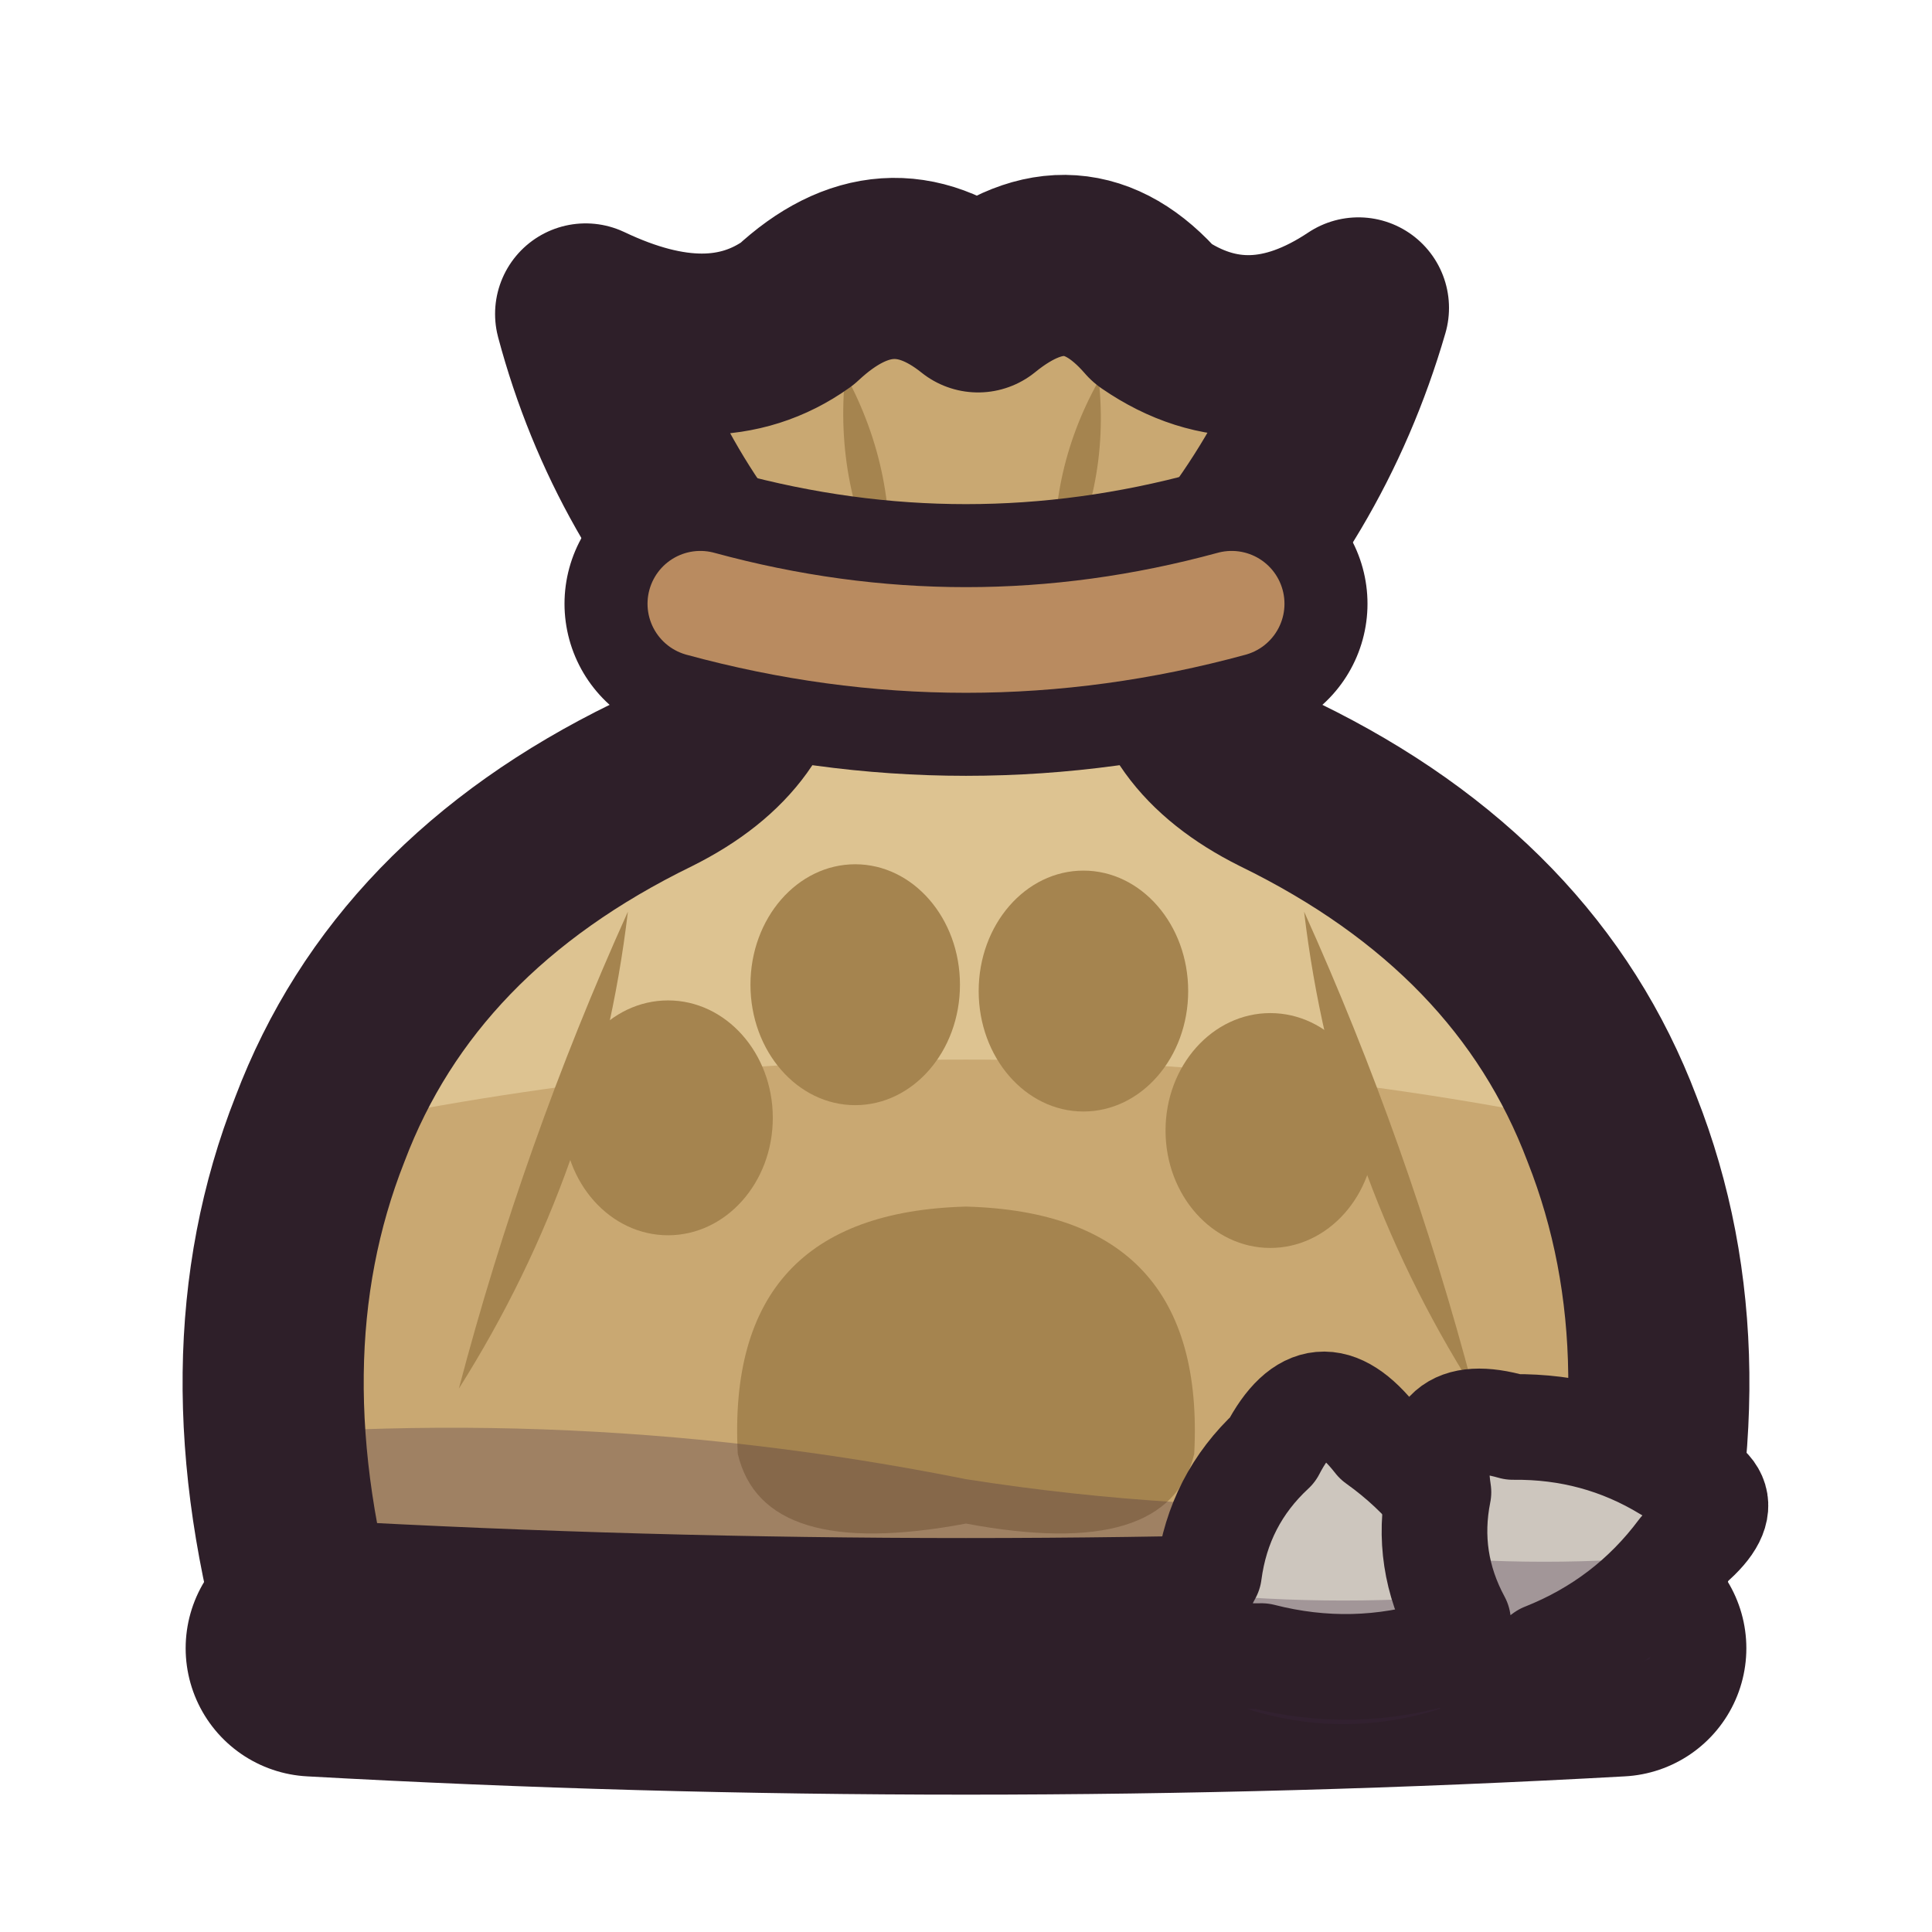
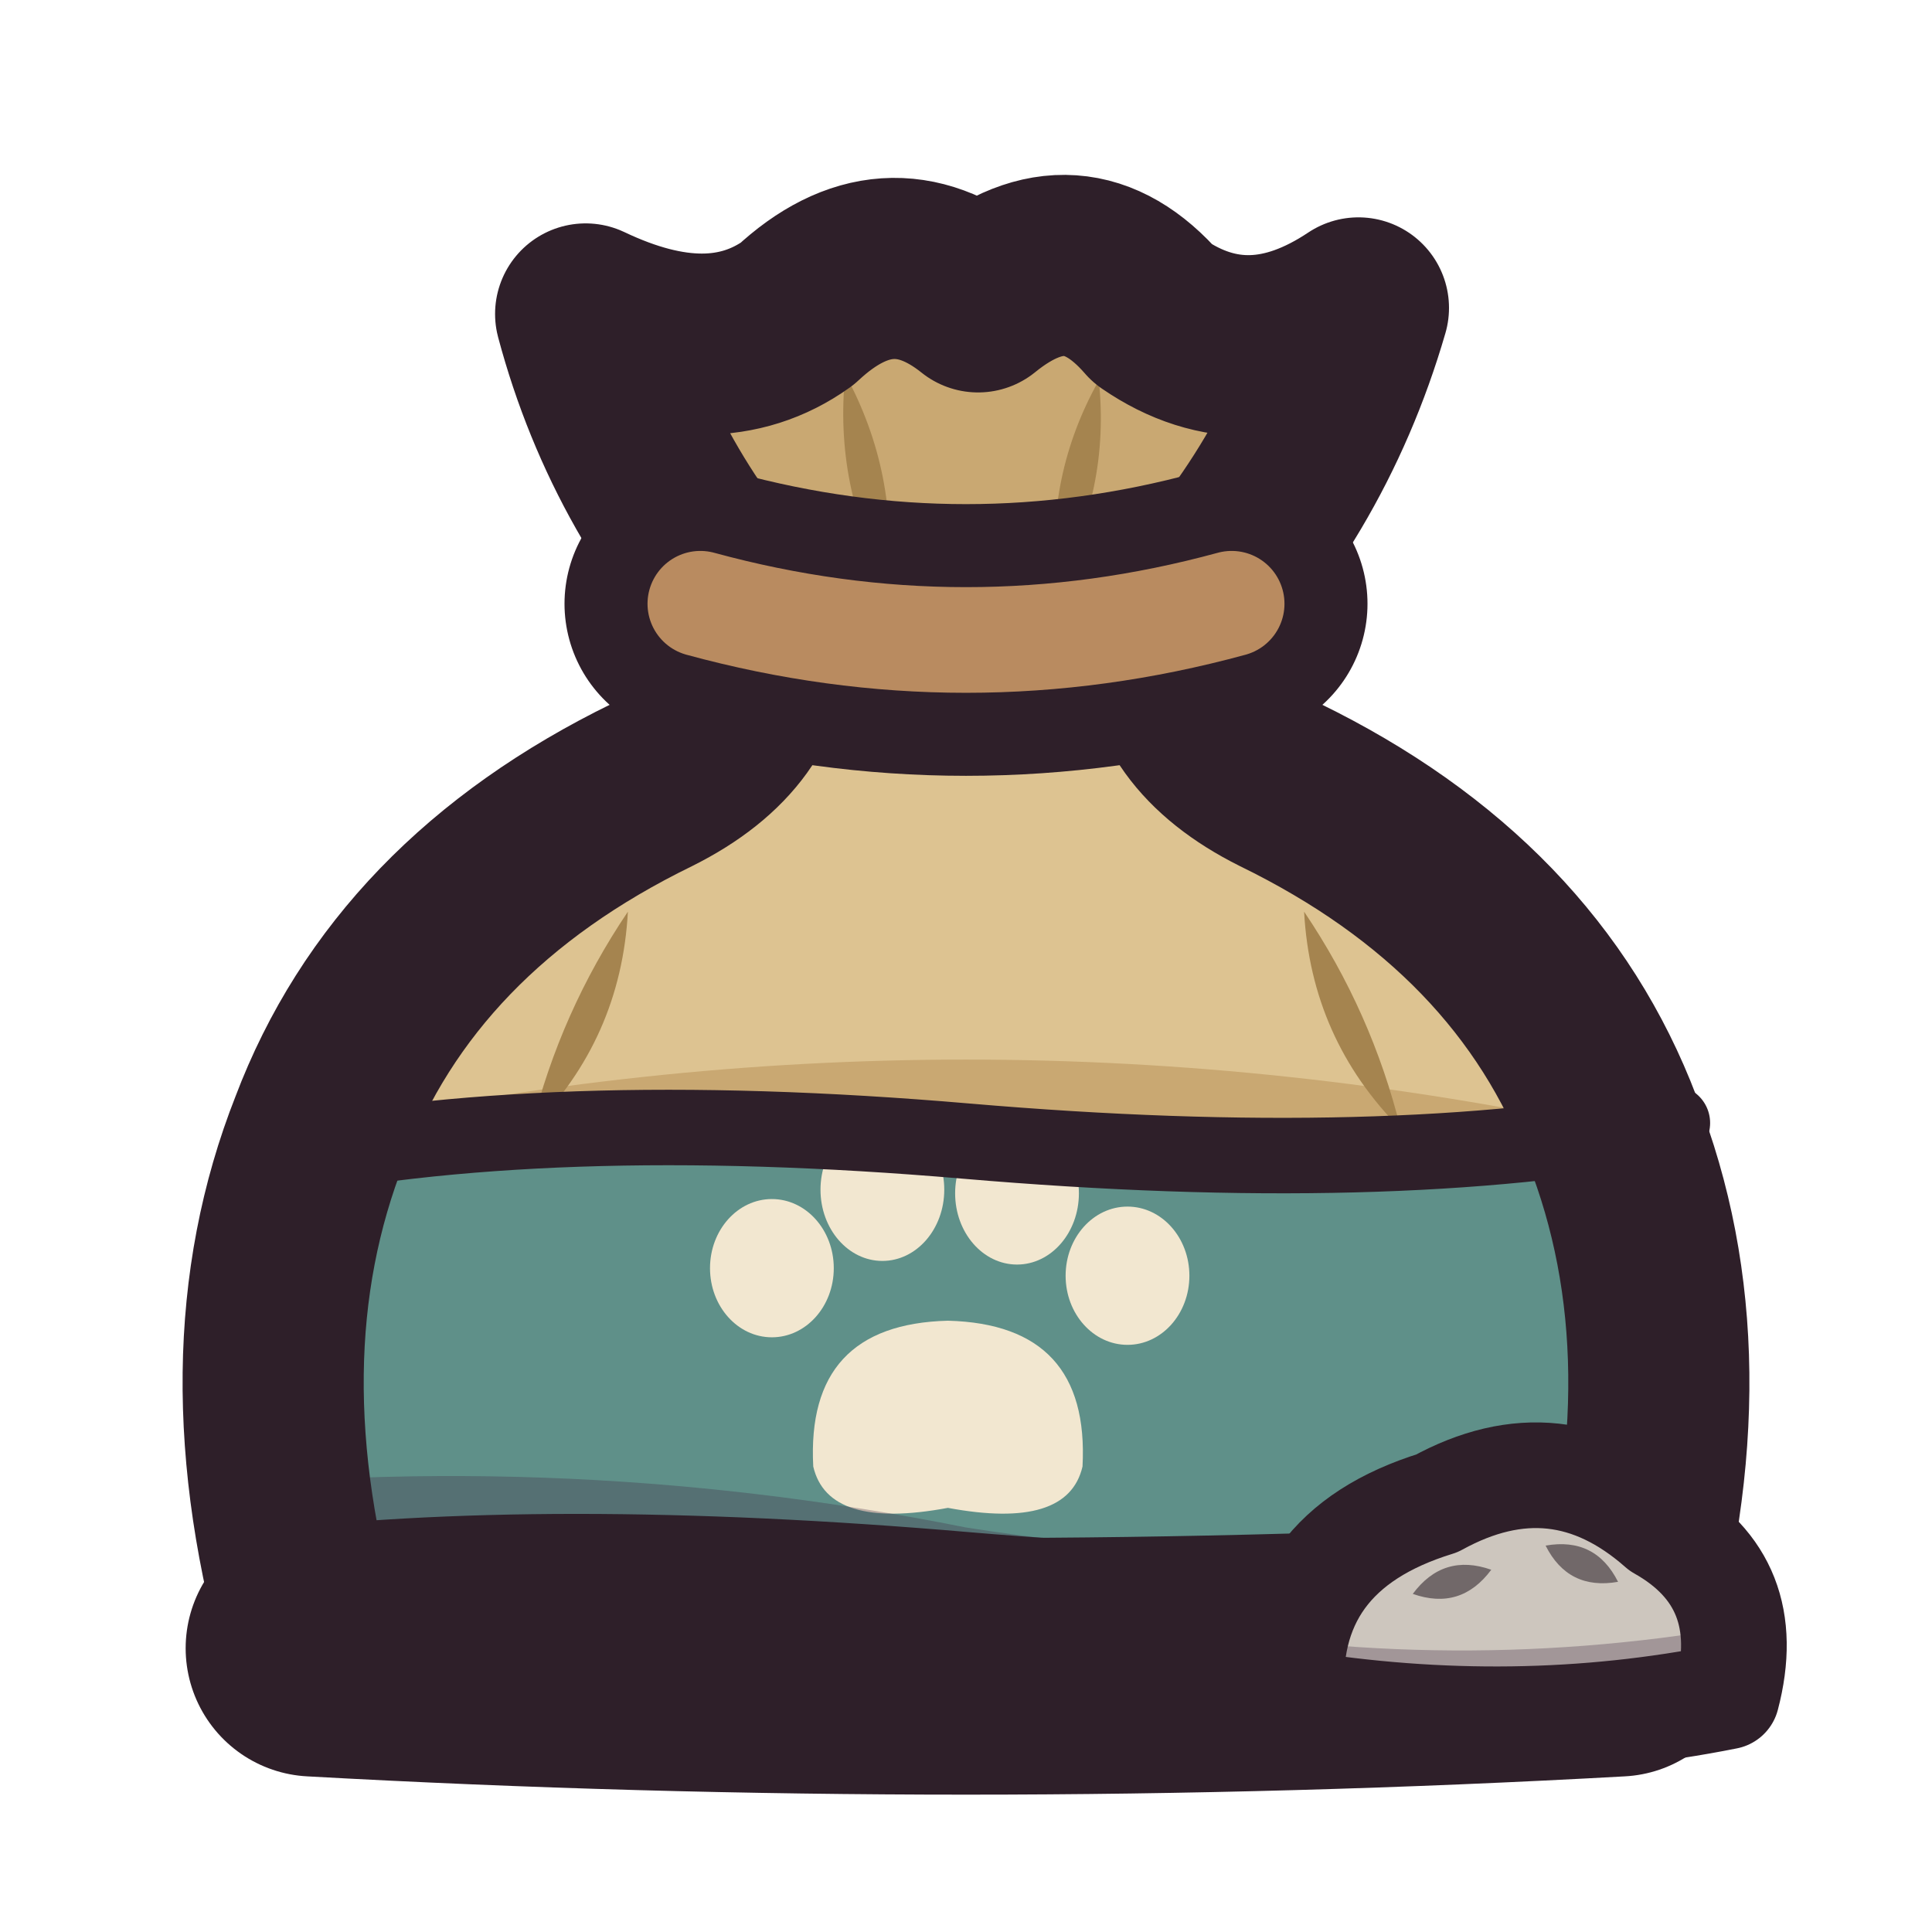
<svg xmlns="http://www.w3.org/2000/svg" viewBox="0 0 64 64" width="64" height="64">
  <defs>
    <clipPath id="icon-litter-body">
      <path d="M10.4 54.6Q7.6 45 10.6 37.4Q13.4 30 21.6 26Q25.2 24.2 25.2 21L38.8 21Q38.8 24.2 42.4 26Q50.6 30 53.4 37.4Q56.4 45 53.6 54.6Q32 55.8 10.4 54.6Z" />
+     </clipPath>
+     <clipPath id="icon-litter-heap">
+       <path d="M42.8 56.4Q42.4 51.4 47.6 49.8Q51.6 47.6 55 50.6Q58.2 52.4 57.2 56.2Q50.2 57.6 42.8 56.4Z" />
    </clipPath>
  </defs>
  <g id="p-tuft">
    <path d="M25.4 21Q21 16.4 19.4 10.4Q23.6 12.4 26.4 10.4Q29.4 7.6 32.4 10Q35.6 7.4 38.2 10.4Q41.4 12.6 45 10.2Q43.2 16.4 38.6 21Z" fill="#c9a872" />
    <path d="M29.4 19.4Q29.78 15.68 28 12.4Q27.62 16.12 29.4 19.4Z" fill="#a5844f" />
    <path d="M35 19.4Q36.78 16.22 36.4 12.6Q34.62 15.78 35 19.4Z" fill="#a5844f" />
    <path d="M25.4 21Q21 16.4 19.4 10.4Q23.6 12.4 26.4 10.4Q29.4 7.6 32.4 10Q35.6 7.4 38.2 10.4Q41.4 12.6 45 10.2Q43.2 16.4 38.6 21Z" fill="none" stroke="#2e1f29" stroke-width="6" stroke-linecap="round" stroke-linejoin="round" />
  </g>
  <g id="p-sack">
    <path d="M10.4 54.6Q7.6 45 10.6 37.4Q13.4 30 21.6 26Q25.2 24.2 25.2 21L38.8 21Q38.8 24.2 42.4 26Q50.6 30 53.4 37.4Q56.4 45 53.6 54.6Q32 55.8 10.4 54.6Z" fill="#c9a872" />
    <path d="M10.6 37.4Q13.4 30 21.6 26Q25.2 24.2 25.2 21L38.8 21Q38.8 24.2 42.4 26Q50.6 30 53.4 37.4Q32 32.8 10.6 37.4Z" fill="#ddc391" />
-     <path d="M20.8 30.2Q17.34 37.87 15.2 46Q19.79 38.73 20.8 30.2Z" fill="#a5844f" />
-     <path d="M43.2 30.2Q44.21 38.73 48.8 46Q46.66 37.87 43.2 30.2Z" fill="#a5844f" />
-     <path d="M24.44 48.16Q24.02 40.18 32 39.97Q39.98 40.18 39.56 48.16Q38.72 51.73 32 50.47Q25.28 51.73 24.44 48.16Z" fill="#a5844f" />
-     <ellipse cx="22.13" cy="37.03" rx="3.47" ry="3.89" fill="#a5844f" />
-     <ellipse cx="28.33" cy="32.62" rx="3.47" ry="3.99" fill="#a5844f" />
-     <ellipse cx="35.89" cy="32.83" rx="3.47" ry="3.99" fill="#a5844f" />
-     <ellipse cx="42.08" cy="37.45" rx="3.47" ry="3.89" fill="#a5844f" />
-     <path d="M4 48Q18 46.2 32 49Q46 51.2 60 48L60 60L4 60Z" fill="#3f2541" fill-opacity="0.3" clip-path="url(#icon-litter-body)" />
+     <path d="M20.8 30.2Q18.56 33.52 17.6 37.4Q20.57 34.41 20.8 30.2Z" fill="#a5844f" />
+     <path d="M43.2 30.2Q43.43 34.41 46.4 37.4Q45.44 33.52 43.2 30.2Z" fill="#a5844f" />
+     <path d="M4 38.4Q18 36.2 32 37.4Q46 38.6 60 36.6L60 51.2Q46 53 32 51.8Q18 50.6 4 52.8Z" fill="#5f9089" clip-path="url(#icon-litter-body)" />
+     <path d="M26.94 48.58Q26.69 43.87 31.4 43.75Q36.11 43.87 35.86 48.58Q35.37 50.69 31.4 49.95Q27.43 50.69 26.94 48.58Z" fill="#f2e7d0" />
+     <ellipse cx="25.57" cy="42.01" rx="2.05" ry="2.29" fill="#f2e7d0" />
+     <ellipse cx="29.23" cy="39.41" rx="2.05" ry="2.36" fill="#f2e7d0" />
+     <ellipse cx="33.69" cy="39.53" rx="2.05" ry="2.36" fill="#f2e7d0" />
+     <ellipse cx="37.35" cy="42.26" rx="2.05" ry="2.29" fill="#f2e7d0" />
+     <path d="M4 49.6Q18 47.8 32 50.6Q46 52.8 60 49.6L60 60L4 60Z" fill="#3f2541" fill-opacity="0.3" clip-path="url(#icon-litter-body)" />
+     <path d="M8.6 38.6Q18 36.6 32 37.8Q46 39 55.4 37.2" fill="none" stroke="#2e1f29" stroke-width="2.5" stroke-linecap="round" stroke-linejoin="round" />
+     <path d="M8.4 52Q18 50.8 32 52Q46 53.2 55.6 51.4" fill="none" stroke="#2e1f29" stroke-width="2.5" stroke-linecap="round" stroke-linejoin="round" />
    <path d="M10.4 54.6Q7.6 45 10.6 37.4Q13.4 30 21.6 26Q25.2 24.2 25.2 21L38.8 21Q38.8 24.2 42.4 26Q50.6 30 53.4 37.4Q56.4 45 53.6 54.6Q32 55.8 10.4 54.6Z" fill="none" stroke="#2e1f29" stroke-width="6" stroke-linecap="round" stroke-linejoin="round" />
    <path d="M10.4 54.6Q32 55.8 53.6 54.6" fill="none" stroke="#2e1f29" stroke-width="8.5" stroke-linecap="round" stroke-linejoin="round" />
  </g>
  <g id="p-tie">
    <path d="M23.2 20Q32 22.4 40.8 20" fill="none" stroke="#2e1f29" stroke-width="9" stroke-linecap="round" stroke-linejoin="round" />
    <path d="M23.2 20Q32 22.4 40.8 20" fill="none" stroke="#b98b60" stroke-width="3.5" stroke-linecap="round" stroke-linejoin="round" />
  </g>
  <g id="p-spill">
-     <path d="M45.61 47.72Q48.02 49.44 49.13 52.1Q51.12 54.63 47.82 54.72Q44.84 55.64 41.79 54.86Q38.49 54.94 40.05 52.11Q40.37 49.68 42.15 48.03Q43.63 45.18 45.61 47.72Z" fill="#cdc6be" />
-     <path d="M39.37 52.75Q44.5 53.29 49.63 52.75L48.19 56.44Q44.5 57.79 40.81 56.44Z" fill="#3f2541" fill-opacity="0.3" />
-     <path d="M45.61 47.72Q48.02 49.44 49.13 52.1Q51.12 54.63 47.82 54.72Q44.84 55.64 41.79 54.86Q38.49 54.94 40.05 52.11Q40.37 49.68 42.15 48.03Q43.63 45.18 45.61 47.72Z" fill="none" stroke="#2e1f29" stroke-width="3.5" stroke-linecap="round" stroke-linejoin="round" />
-     <path d="M50.12 47.27Q52.91 47.24 55.24 48.66Q58.17 49.49 55.69 51.39Q53.93 53.75 51.16 54.85Q48.68 56.74 48.3 53.72Q47.2 51.68 47.65 49.43Q47.19 46.43 50.12 47.27Z" fill="#cdc6be" />
-     <path d="M46.31 51.48Q51.15 51.99 56 51.48L54.64 54.96Q51.15 56.24 47.67 54.96Z" fill="#3f2541" fill-opacity="0.3" />
-     <path d="M50.12 47.27Q52.91 47.24 55.24 48.66Q58.17 49.49 55.69 51.39Q53.93 53.75 51.16 54.85Q48.68 56.74 48.3 53.72Q47.2 51.68 47.65 49.43Q47.19 46.43 50.12 47.27Z" fill="none" stroke="#2e1f29" stroke-width="3.5" stroke-linecap="round" stroke-linejoin="round" />
+     <path d="M42.8 56.4Q42.4 51.4 47.6 49.8Q51.6 47.6 55 50.6Q58.2 52.4 57.2 56.2Q50.2 57.6 42.8 56.4Z" fill="#cdc6be" />
+     <path d="M40 54Q50 55.6 60 53.4L60 60L40 60Z" fill="#3f2541" fill-opacity="0.3" clip-path="url(#icon-litter-heap)" />
+     <path d="M46.8 52.8Q48.39 53.36 49.4 52Q47.81 51.44 46.8 52.8Z" fill="#716869" />
+     <path d="M51.2 51.2Q51.95 52.69 53.6 52.4Q52.85 50.91 51.2 51.2Z" fill="#716869" />
+     <path d="M42.8 56.4Q42.4 51.4 47.6 49.8Q51.6 47.6 55 50.6Q58.2 52.4 57.2 56.2Q50.2 57.6 42.8 56.4Z" fill="none" stroke="#2e1f29" stroke-width="3.5" stroke-linecap="round" stroke-linejoin="round" />
  </g>
</svg>
